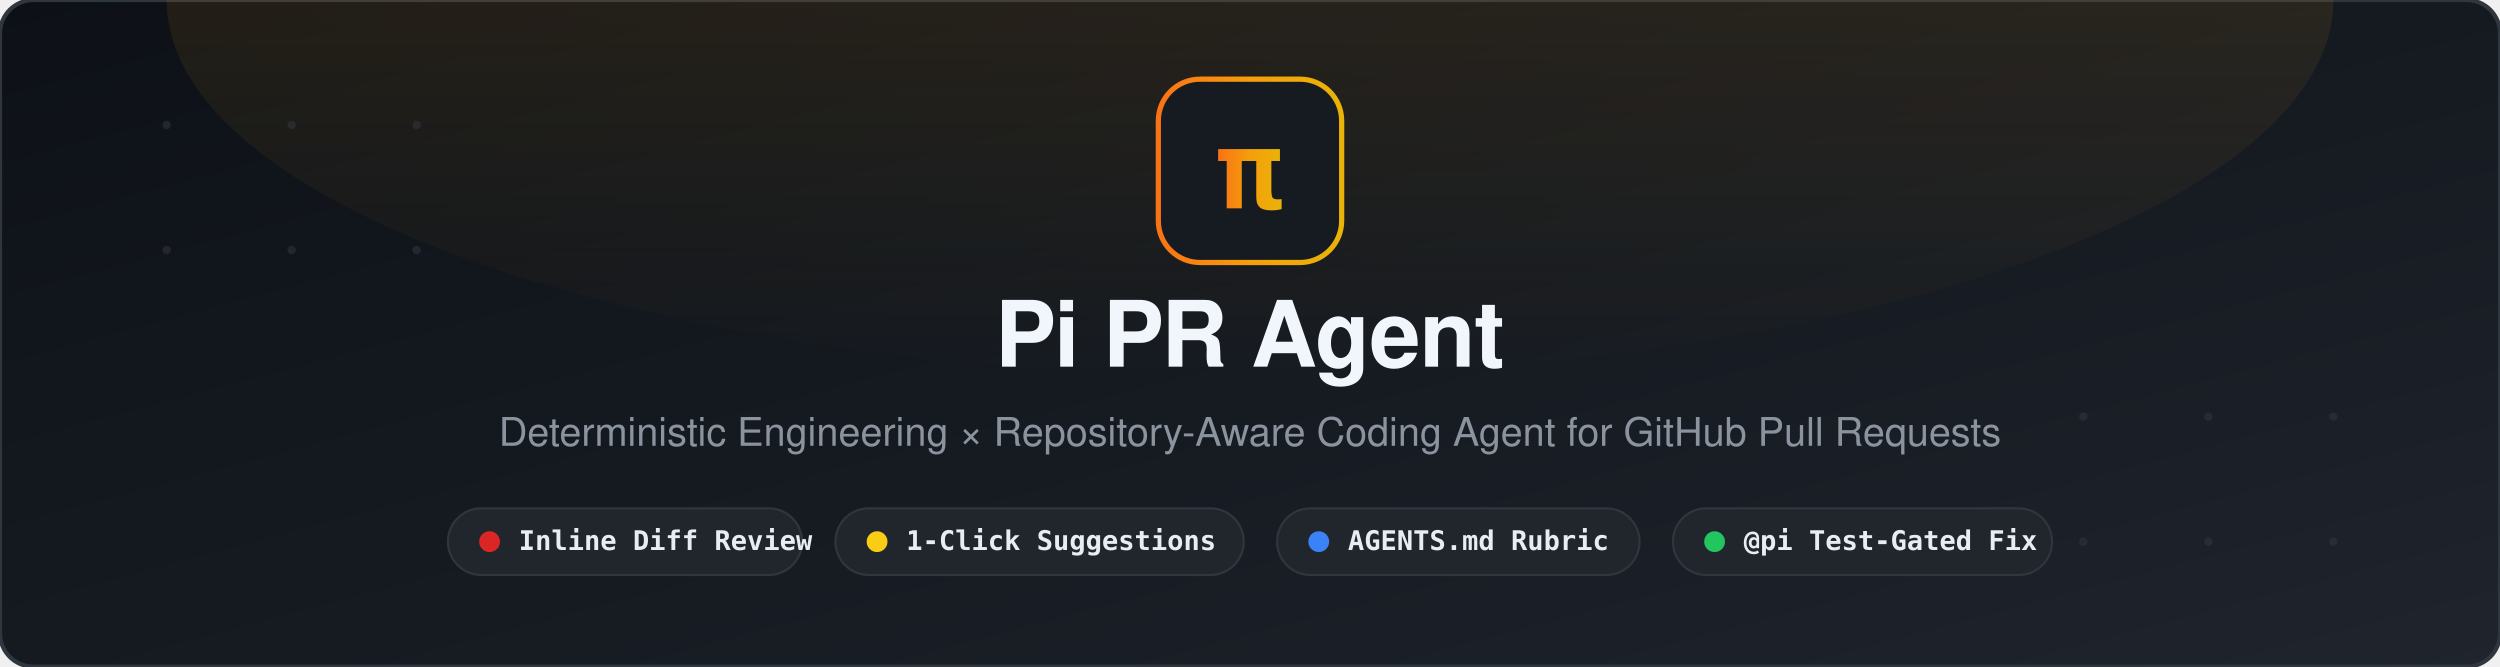
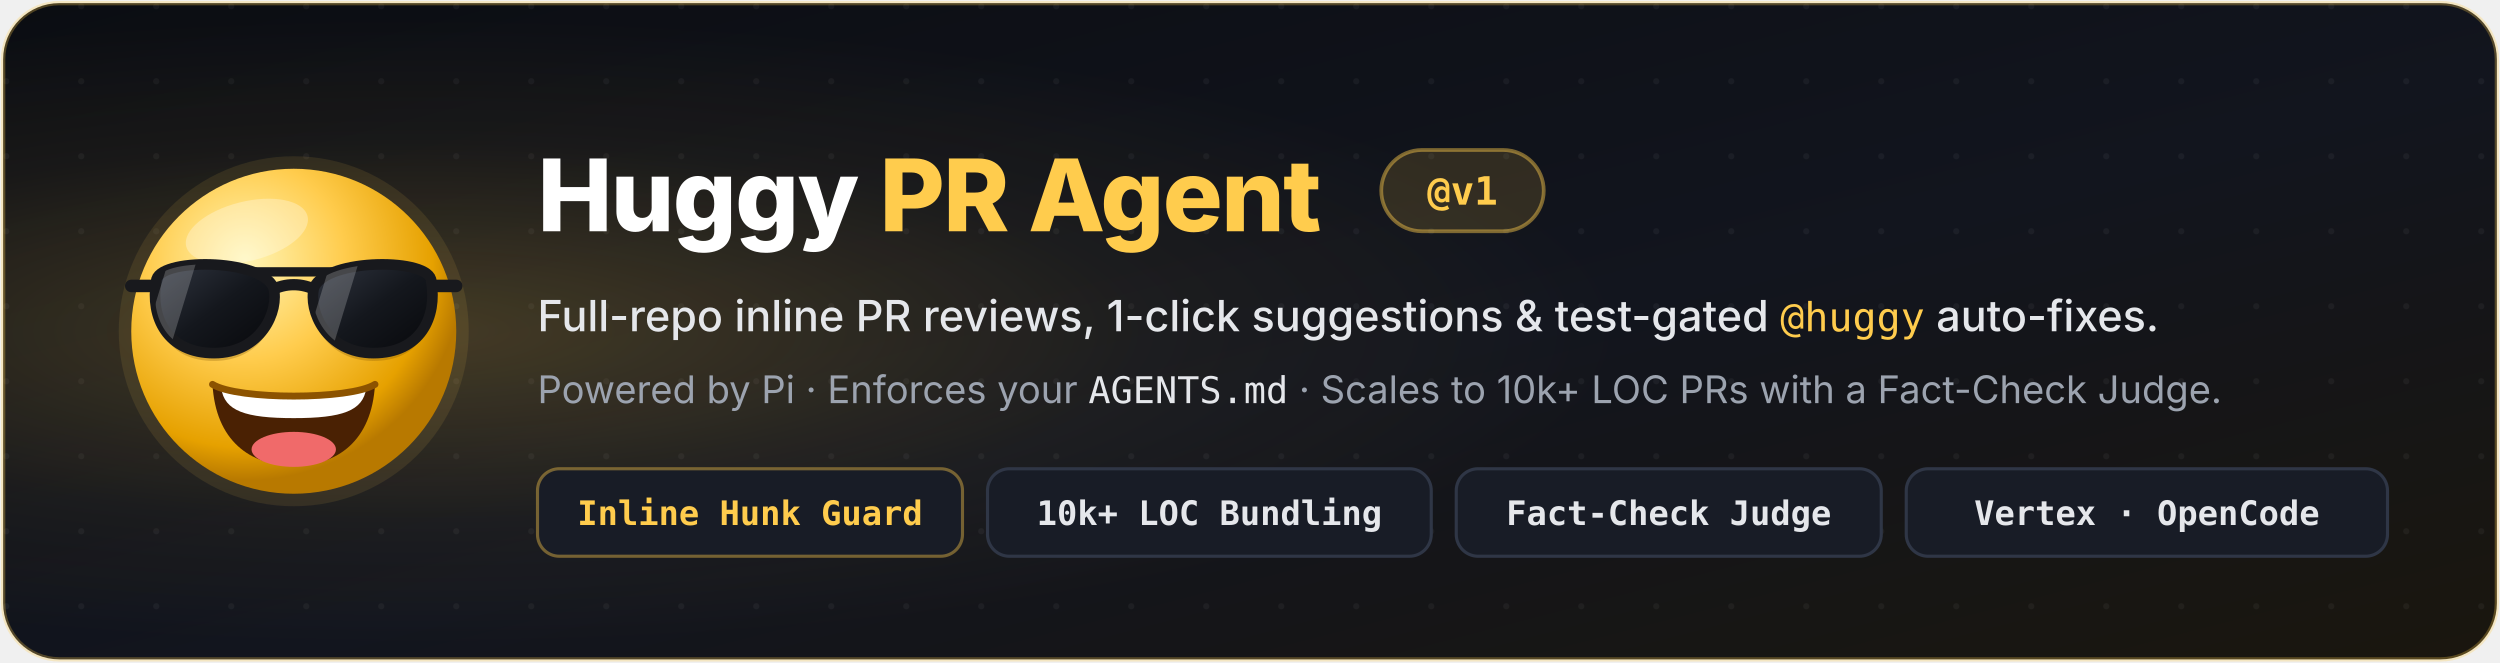
- <svg xmlns="http://www.w3.org/2000/svg" viewBox="0 0 1200 320" width="100%" height="100%">
+ <svg xmlns="http://www.w3.org/2000/svg" viewBox="0 0 800 212" width="800" height="212" role="img" aria-label="Huggy PR Agent — Repository-aware PR reviews, 1-click commit suggestions &amp; test-gated @huggy fixes">
  <defs>
-     <linearGradient id="bg" x1="0%" y1="0%" x2="100%" y2="100%">
-       <stop offset="0%" stop-color="#0d1117" />
-       <stop offset="55%" stop-color="#161b22" />
-       <stop offset="100%" stop-color="#1f242d" />
+     <linearGradient id="bgGrad" x1="0%" y1="0%" x2="100%" y2="100%">
+       <stop offset="0%" stop-color="#0B0D12" />
+       <stop offset="55%" stop-color="#12151E" />
+       <stop offset="100%" stop-color="#1A160E" />
    </linearGradient>
-     <linearGradient id="accent" x1="0%" y1="0%" x2="100%" y2="0%">
-       <stop offset="0%" stop-color="#f97316" />
-       <stop offset="50%" stop-color="#f59e0b" />
-       <stop offset="100%" stop-color="#eab308" />
+     <radialGradient id="spotGold" cx="17%" cy="50%" r="48%">
+       <stop offset="0%" stop-color="#FFCC4D" stop-opacity="0.22" />
+       <stop offset="60%" stop-color="#FFCC4D" stop-opacity="0.05" />
+       <stop offset="100%" stop-color="#FFCC4D" stop-opacity="0" />
+     </radialGradient>
+     <radialGradient id="bFace" cx="35%" cy="28%" r="68%">
+       <stop offset="0%" stop-color="#FFF5B5" />
+       <stop offset="45%" stop-color="#FFCC4D" />
+       <stop offset="85%" stop-color="#E6A100" />
+       <stop offset="100%" stop-color="#B87900" />
+     </radialGradient>
+     <linearGradient id="bLens" x1="0%" y1="0%" x2="100%" y2="100%">
+       <stop offset="0%" stop-color="#303540" />
+       <stop offset="50%" stop-color="#14171D" />
+       <stop offset="100%" stop-color="#07080B" />
    </linearGradient>
-     <linearGradient id="glow" x1="0%" y1="0%" x2="0%" y2="100%">
-       <stop offset="0%" stop-color="#f59e0b" stop-opacity="0.18" />
-       <stop offset="100%" stop-color="#f59e0b" stop-opacity="0" />
+     <linearGradient id="bSheen" x1="0%" y1="0%" x2="100%" y2="0%">
+       <stop offset="0%" stop-color="#FFFFFF" stop-opacity="0" />
+       <stop offset="50%" stop-color="#FFFFFF" stop-opacity="0.65" />
+       <stop offset="100%" stop-color="#FFFFFF" stop-opacity="0" />
    </linearGradient>
+     <pattern id="dots" width="24" height="24" patternUnits="userSpaceOnUse">
+       <circle cx="2" cy="2" r="1" fill="#FFFFFF" opacity="0.045" />
+     </pattern>
+     <clipPath id="bannerClip">
+       <rect x="1" y="1" width="798" height="210" rx="18" />
+     </clipPath>
+     <clipPath id="bAviators">
+       <path d="M16 44 C16 36.5, 49.5 36.5, 53.5 46 C55.5 53.5, 49.5 67, 34.5 67 C19.5 67, 14 55.5, 16 44 Z" />
+       <path d="M104 44 C104 36.5, 70.5 36.5, 66.5 46 C64.5 53.5, 70.5 67, 85.5 67 C100.5 67, 106 55.5, 104 44 Z" />
+     </clipPath>
  </defs>
-   <rect width="1200" height="320" rx="16" fill="url(#bg)" stroke="#30363d" stroke-width="2" />
-   <ellipse cx="600" cy="0" rx="520" ry="180" fill="url(#glow)" />
-   <g fill="#30363d" opacity="0.55">
-     <circle cx="80" cy="60" r="2" />
-     <circle cx="140" cy="60" r="2" />
-     <circle cx="200" cy="60" r="2" />
-     <circle cx="80" cy="120" r="2" />
-     <circle cx="140" cy="120" r="2" />
-     <circle cx="200" cy="120" r="2" />
-     <circle cx="1000" cy="200" r="2" />
-     <circle cx="1060" cy="200" r="2" />
-     <circle cx="1120" cy="200" r="2" />
-     <circle cx="1000" cy="260" r="2" />
-     <circle cx="1060" cy="260" r="2" />
-     <circle cx="1120" cy="260" r="2" />
+   <g clip-path="url(#bannerClip)">
+     <rect x="1" y="1" width="798" height="210" rx="18" fill="url(#bgGrad)" />
+     <rect x="1" y="1" width="798" height="210" fill="url(#dots)" />
+     <rect x="1" y="1" width="798" height="210" fill="url(#spotGold)" />
+     <g transform="translate(34, 46)">
+       <circle cx="60" cy="60" r="56" fill="#FFCC4D" opacity="0.10" />
+       <g>
+         <animateTransform attributeName="transform" type="translate" values="0,1.5; 0,-2.5; 0,1.5" dur="2.8s" repeatCount="indefinite" />
+         <circle cx="60" cy="60" r="52" fill="url(#bFace)" />
+         <ellipse cx="45" cy="28" rx="20" ry="9.5" fill="#FFFFFF" opacity="0.30" transform="rotate(-14 45 28)" />
+         <path d="M34 77 C42 82, 78 82, 86 77 C85 95, 74 103, 60 103 C46 103, 35 95, 34 77 Z" fill="#4A2103" />
+         <path d="M36.8 78.2 C45 82.2, 75 82.2, 83.2 78.2 C82.2 85.5, 75.5 87.8, 60 87.8 C44.5 87.8, 37.8 85.5, 36.8 78.2 Z" fill="#FFFFFF" />
+         <ellipse cx="60" cy="97.8" rx="13.5" ry="5.6" fill="#F06A6A" />
+         <path d="M34 77 C42 82, 78 82, 86 77" fill="none" stroke="#8C5300" stroke-width="2.2" stroke-linecap="round" />
+         <path d="M17 47 C17 39.5, 49.5 39.5, 53.5 49 C55.5 56.5, 49.5 69.5, 34.5 69.5 C19.5 69.5, 15 58.5, 17 47 Z" fill="#7A4F00" opacity="0.28" />
+         <path d="M103 47 C103 39.5, 70.5 39.5, 66.5 49 C64.5 56.5, 70.5 69.5, 85.5 69.5 C100.5 69.5, 105 58.5, 103 47 Z" fill="#7A4F00" opacity="0.28" />
+         <path d="M8 45.5 L17 45.5 M103 45.5 L112 45.5" stroke="#18191D" stroke-width="4" stroke-linecap="round" />
+         <path d="M48 41 L72 41" stroke="#18191D" stroke-width="3" stroke-linecap="round" />
+         <path d="M52.5 47 Q60 43.2 67.5 47" fill="none" stroke="#18191D" stroke-width="3.6" stroke-linecap="round" />
+         <path d="M16 44 C16 36.5, 49.5 36.5, 53.5 46 C55.5 53.5, 49.5 67, 34.5 67 C19.5 67, 14 55.5, 16 44 Z" fill="url(#bLens)" stroke="#18191D" stroke-width="3.4" />
+         <path d="M104 44 C104 36.5, 70.5 36.5, 66.5 46 C64.5 53.5, 70.5 67, 85.5 67 C100.5 67, 106 55.5, 104 44 Z" fill="url(#bLens)" stroke="#18191D" stroke-width="3.4" />
+         <g clip-path="url(#bAviators)">
+           <polygon points="21,34 30,34 19,70 10,70" fill="#FFFFFF" opacity="0.20" />
+           <polygon points="73,34 82,34 71,70 62,70" fill="#FFFFFF" opacity="0.20" />
+           <rect x="-45" y="30" width="30" height="46" fill="url(#bSheen)" transform="skewX(-22)">
+             <animate attributeName="x" values="-50;155;155" keyTimes="0;0.55;1" dur="3.2s" repeatCount="indefinite" />
+           </rect>
+         </g>
+       </g>
+     </g>
+     <text x="172" y="74" fill="#FFFFFF" font-family="-apple-system, BlinkMacSystemFont, 'Segoe UI', Inter, Helvetica, Arial, sans-serif" font-size="32" font-weight="800" letter-spacing="-0.5">
+       Huggy <tspan fill="#FFCC4D">PR Agent</tspan>
+     </text>
+     <rect x="442" y="48" width="52" height="26" rx="13" fill="#FFCC4D" fill-opacity="0.14" stroke="#FFCC4D" stroke-opacity="0.45" stroke-width="1.2" />
+     <text x="468" y="65.5" text-anchor="middle" fill="#FFCC4D" font-family="ui-monospace, SFMono-Regular, Menlo, monospace" font-size="12.5" font-weight="700">@v1</text>
+     <text x="172" y="106" fill="#E5E7EB" font-family="-apple-system, BlinkMacSystemFont, 'Segoe UI', Inter, Helvetica, Arial, sans-serif" font-size="13.8" font-weight="500">
+       Full-repo inline PR reviews, 1-click suggestions &amp; test-gated <tspan fill="#FFCC4D" font-family="ui-monospace, SFMono-Regular, Menlo, monospace" font-size="12.8">@huggy</tspan> auto-fixes.
+     </text>
+     <text x="172" y="129" fill="#9CA3AF" font-family="-apple-system, BlinkMacSystemFont, 'Segoe UI', Inter, Helvetica, Arial, sans-serif" font-size="12.2">
+       Powered by Pi · Enforces your <tspan fill="#E5E7EB" font-family="ui-monospace, SFMono-Regular, Menlo, monospace" font-size="11.8">AGENTS.md</tspan> · Scales to 10k+ LOC PRs with a Fact-Check Judge.
+     </text>
+     <g transform="translate(172, 150)" font-family="ui-monospace, SFMono-Regular, Menlo, monospace" font-size="10.8" font-weight="600">
+       <rect x="0" y="0" width="136" height="28" rx="7" fill="#181C26" stroke="#FFCC4D" stroke-opacity="0.40" />
+       <text x="68" y="18" text-anchor="middle" fill="#FFCC4D">Inline Hunk Guard</text>
+       <rect x="144" y="0" width="142" height="28" rx="7" fill="#181C26" stroke="#2F3646" />
+       <text x="215" y="18" text-anchor="middle" fill="#E5E7EB">10k+ LOC Bundling</text>
+       <rect x="294" y="0" width="136" height="28" rx="7" fill="#181C26" stroke="#2F3646" />
+       <text x="362" y="18" text-anchor="middle" fill="#E5E7EB">Fact-Check Judge</text>
+       <rect x="438" y="0" width="154" height="28" rx="7" fill="#181C26" stroke="#2F3646" />
+       <text x="515" y="18" text-anchor="middle" fill="#E5E7EB">Vertex · OpenCode</text>
+     </g>
  </g>
-   <g transform="translate(556, 38)">
-     <rect width="88" height="88" rx="20" fill="#161b22" stroke="url(#accent)" stroke-width="2.5" />
-     <text x="44" y="62" text-anchor="middle" font-family="ui-monospace, SFMono-Regular, Menlo, Monaco, Consolas, monospace" font-size="52" font-weight="800" fill="url(#accent)">π</text>
-   </g>
-   <text x="600" y="176" text-anchor="middle" font-family="-apple-system, BlinkMacSystemFont, 'Segoe UI', Helvetica, Arial, sans-serif" font-size="44" font-weight="800" fill="#f0f6fc" letter-spacing="-0.5">
-     Pi PR Agent
-   </text>
-   <text x="600" y="214" text-anchor="middle" font-family="-apple-system, BlinkMacSystemFont, 'Segoe UI', Helvetica, Arial, sans-serif" font-size="19" fill="#8b949e">
-     Deterministic Engineering × Repository-Aware Coding Agent for GitHub Pull Requests
-   </text>
-   <g transform="translate(215, 244)" font-family="ui-monospace, SFMono-Regular, Menlo, Monaco, Consolas, monospace" font-size="13" font-weight="600">
-     <rect x="0" y="0" width="170" height="32" rx="16" fill="#21262d" stroke="#30363d" />
-     <circle cx="20" cy="16" r="5" fill="#dc2626" />
-     <text x="34" y="20" fill="#e6edf3">Inline Diff Review</text>
-     <rect x="186" y="0" width="196" height="32" rx="16" fill="#21262d" stroke="#30363d" />
-     <circle cx="206" cy="16" r="5" fill="#facc15" />
-     <text x="220" y="20" fill="#e6edf3">1-Click Suggestions</text>
-     <rect x="398" y="0" width="174" height="32" rx="16" fill="#21262d" stroke="#30363d" />
-     <circle cx="418" cy="16" r="5" fill="#3b82f6" />
-     <text x="432" y="20" fill="#e6edf3">AGENTS.md Rubric</text>
-     <rect x="588" y="0" width="182" height="32" rx="16" fill="#21262d" stroke="#30363d" />
-     <circle cx="608" cy="16" r="5" fill="#22c55e" />
-     <text x="622" y="20" fill="#e6edf3">@pi Test-Gated Fix</text>
-   </g>
+   <rect x="1" y="1" width="798" height="210" rx="18" fill="none" stroke="#FFCC4D" stroke-opacity="0.28" stroke-width="1.4" />
</svg>
